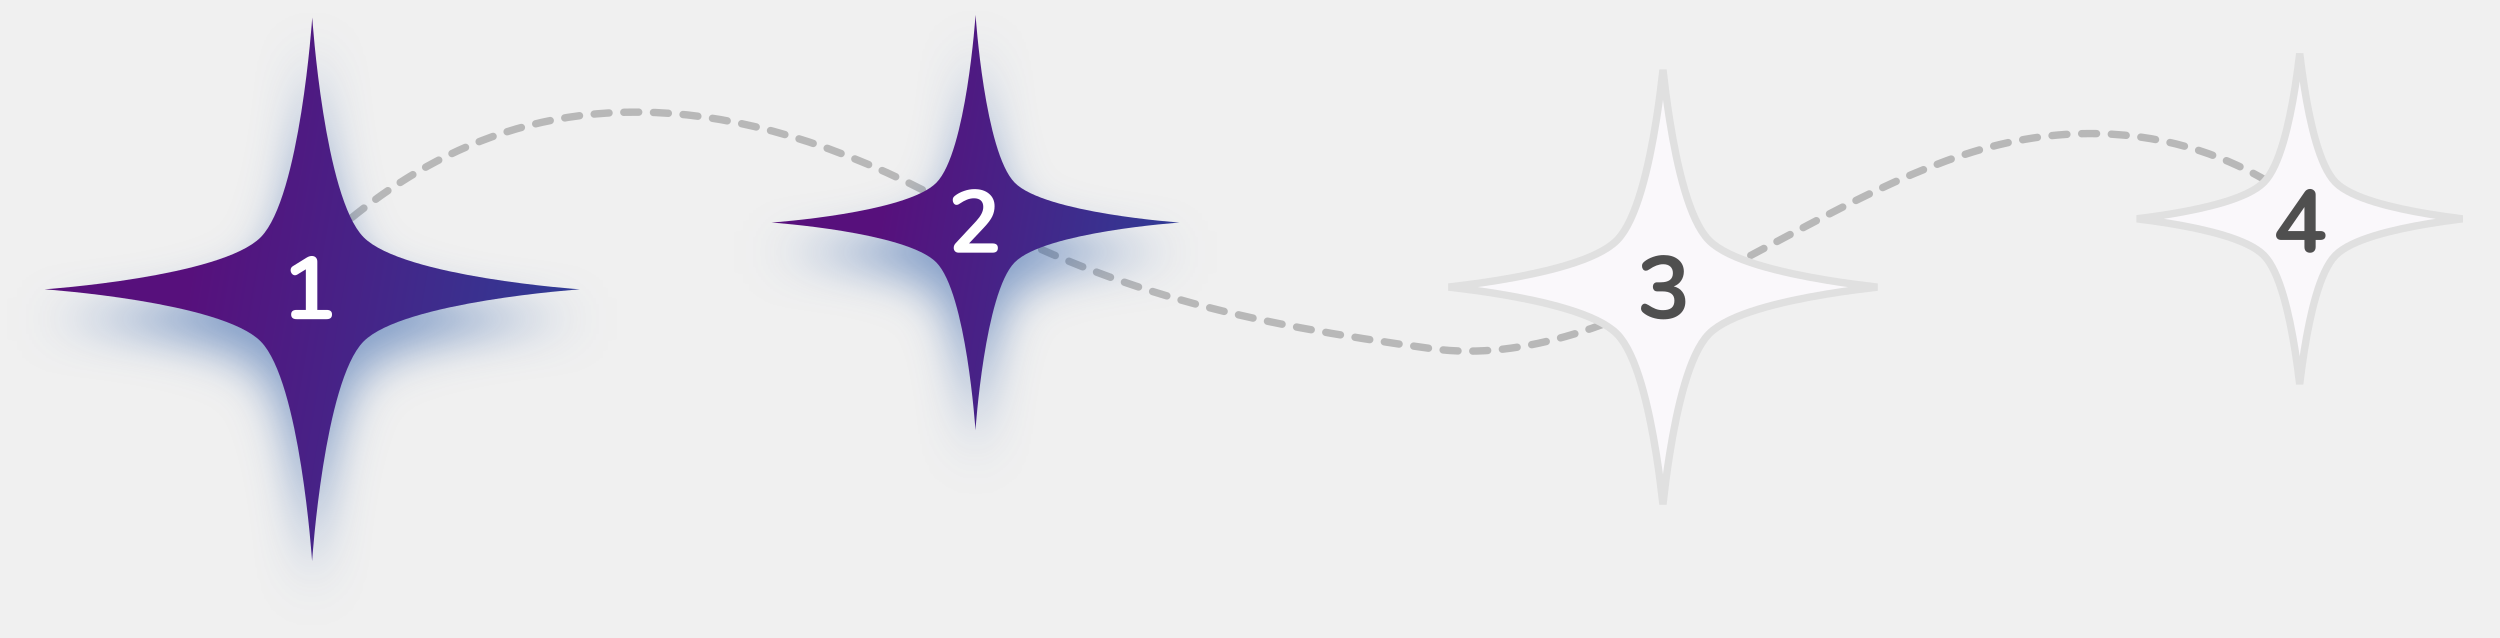
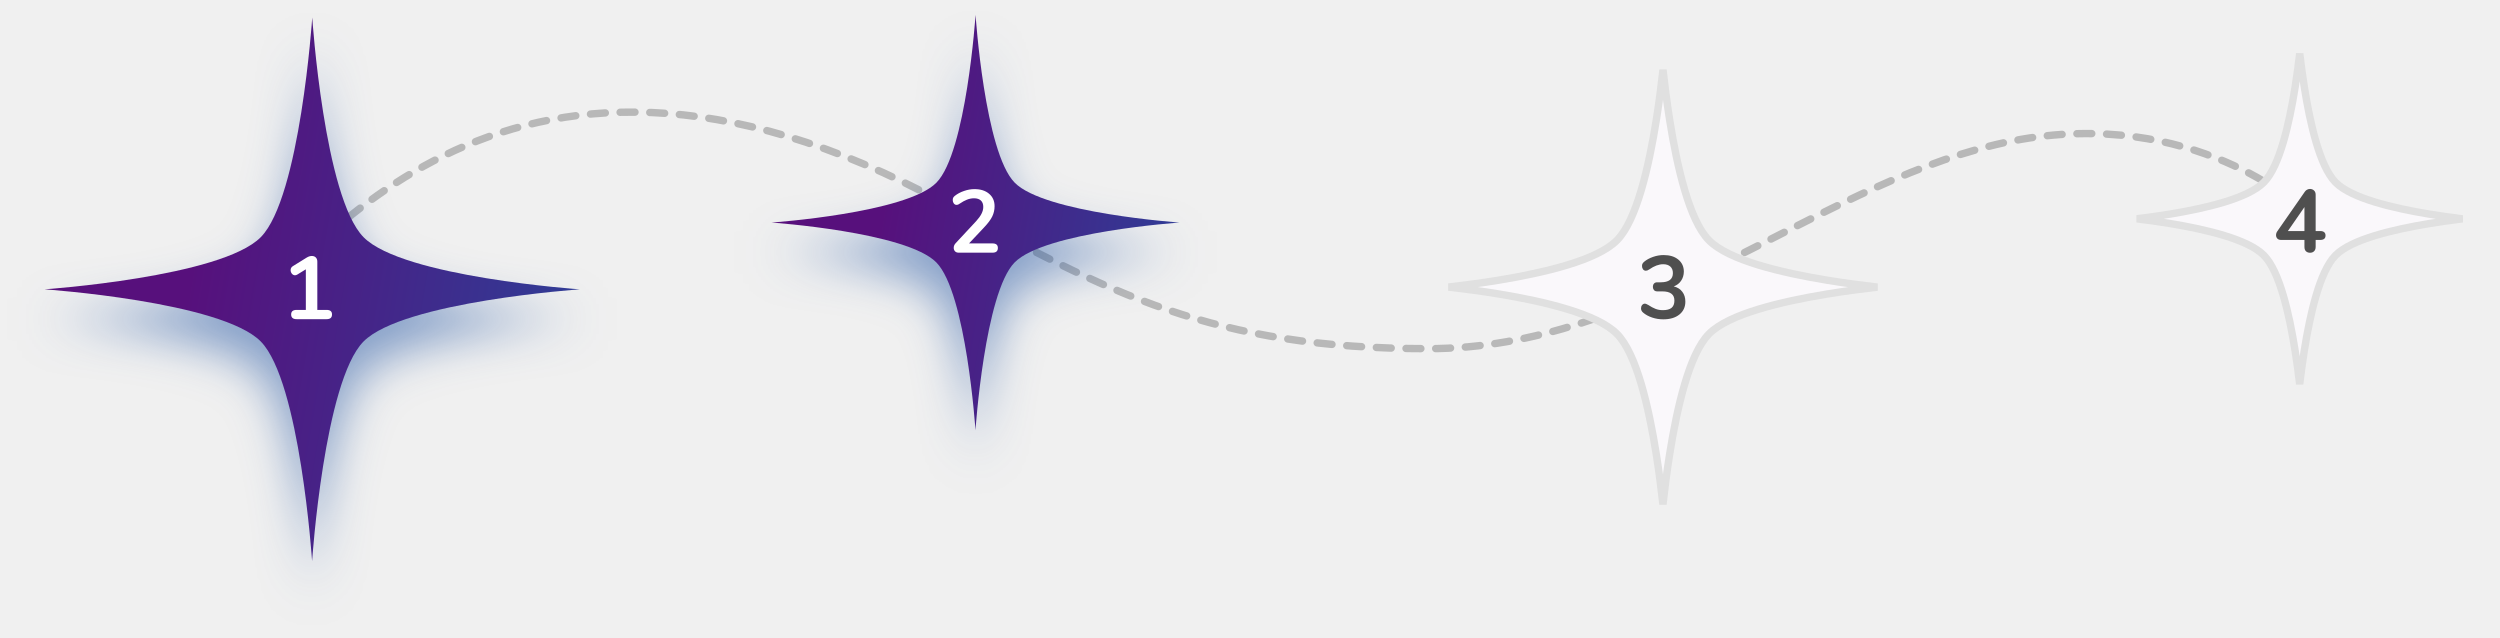
- <svg xmlns="http://www.w3.org/2000/svg" width="337" height="86" viewBox="0 0 337 86" fill="none">
-   <path d="M32.5 42.5C40.847 38.508 66.672 -5.951 128 27.5C150 39.5 167.5 43.5 193 47C218.5 50.5 244.5 25.501 269.5 19.5C294.5 13.5 310 27.5 310 27.5" stroke="#B8B8B8" stroke-linecap="round" stroke-dasharray="2 2" />
+ <svg xmlns="http://www.w3.org/2000/svg" fill="none" viewBox="0 0 337 86" height="86" width="337">
+   <path stroke-dasharray="2 2" stroke-linecap="round" stroke="#B8B8B8" d="M32 42.5C40.347 38.508 66.172 -5.951 127.5 27.5C149.5 39.5 163.5 47 192.5 47C221.5 47 244 25.5 269 19.5C294 13.5 309.5 27.5 309.5 27.5" />
  <g filter="url(#filter0_d)">
-     <path d="M6 39.002C6 39.002 29.859 37.348 35.16 31.965C40.46 26.582 42.089 2.362 42.089 2.362C42.089 2.362 43.708 26.591 49.008 31.975C54.309 37.358 78.159 39.002 78.159 39.002C78.159 39.002 54.3 40.655 48.999 46.039C43.698 51.422 42.07 75.641 42.07 75.641C42.07 75.641 40.451 51.412 35.15 46.029C29.859 40.655 6 39.002 6 39.002Z" fill="url(#paint0_linear)" />
+     <path fill="url(#paint0_linear)" d="M6 39.002C6 39.002 29.859 37.348 35.16 31.965C40.46 26.582 42.089 2.362 42.089 2.362C42.089 2.362 43.708 26.591 49.008 31.975C54.309 37.358 78.159 39.002 78.159 39.002C78.159 39.002 54.3 40.655 48.999 46.039C43.698 51.422 42.07 75.641 42.07 75.641C42.07 75.641 40.451 51.412 35.15 46.029C29.859 40.655 6 39.002 6 39.002Z" />
  </g>
  <g filter="url(#filter1_d)">
-     <path d="M104 30C104 30 122.185 28.733 126.229 24.626C130.261 20.52 131.506 2 131.506 2C131.506 2 132.739 20.52 136.782 24.626C140.815 28.733 159 30 159 30C159 30 140.815 31.256 136.771 35.374C132.739 39.48 131.494 58 131.494 58C131.494 58 130.261 39.48 126.218 35.374C122.185 31.267 104 30 104 30Z" fill="url(#paint1_linear)" />
+     <path fill="url(#paint1_linear)" d="M104 30C104 30 122.185 28.733 126.229 24.626C130.261 20.52 131.506 2 131.506 2C131.506 2 132.739 20.52 136.782 24.626C140.815 28.733 159 30 159 30C159 30 140.815 31.256 136.771 35.374C132.739 39.48 131.494 58 131.494 58C131.494 58 130.261 39.48 126.218 35.374C122.185 31.267 104 30 104 30Z" />
  </g>
-   <path d="M230.367 32.394L230.367 32.394C231.716 33.764 234.178 34.846 237.007 35.711C239.861 36.583 243.181 37.261 246.33 37.777C248.772 38.177 251.118 38.481 253.076 38.703C251.119 38.925 248.774 39.229 246.334 39.628C243.185 40.144 239.866 40.821 237.011 41.694C234.181 42.559 231.718 43.642 230.367 45.014C229.019 46.383 227.955 48.881 227.104 51.753C226.245 54.65 225.578 58.021 225.07 61.218C224.68 63.667 224.384 66.022 224.165 67.995C223.948 66.022 223.652 63.667 223.264 61.218C222.757 58.021 222.09 54.651 221.233 51.753C220.382 48.881 219.319 46.383 217.971 45.014C216.62 43.642 214.157 42.559 211.327 41.693C208.472 40.819 205.153 40.14 202.004 39.624C199.563 39.223 197.217 38.919 195.259 38.696C197.217 38.474 199.563 38.171 202.004 37.771C205.153 37.255 208.472 36.578 211.327 35.705C214.157 34.84 216.619 33.757 217.971 32.385C219.319 31.016 220.383 28.519 221.234 25.648C222.093 22.751 222.76 19.382 223.268 16.186C223.657 13.738 223.954 11.384 224.172 9.412C224.39 11.384 224.686 13.738 225.074 16.187C225.581 19.384 226.247 22.754 227.105 25.651C227.955 28.524 229.019 31.023 230.367 32.394Z" fill="#FAF8FB" stroke="#E0E0E0" />
-   <path d="M44.035 41.776C44.515 41.776 44.755 41.98 44.755 42.388C44.755 42.812 44.515 43.024 44.035 43.024H39.979C39.491 43.024 39.247 42.812 39.247 42.388C39.247 41.98 39.491 41.776 39.979 41.776H41.227V36.304L40.075 37.012C39.963 37.076 39.863 37.108 39.775 37.108C39.607 37.108 39.463 37.036 39.343 36.892C39.231 36.748 39.175 36.588 39.175 36.412C39.175 36.18 39.279 36 39.487 35.872L41.347 34.72C41.587 34.576 41.815 34.504 42.031 34.504C42.255 34.504 42.435 34.572 42.571 34.708C42.707 34.844 42.775 35.032 42.775 35.272V41.776H44.035Z" fill="white" />
-   <path d="M133.793 32.813C134.273 32.813 134.513 33.017 134.513 33.425C134.513 33.849 134.273 34.061 133.793 34.061H129.233C129.025 34.061 128.861 34.001 128.741 33.881C128.621 33.753 128.561 33.597 128.561 33.413C128.561 33.173 128.653 32.957 128.837 32.765L131.573 29.825C131.909 29.457 132.153 29.121 132.305 28.817C132.465 28.505 132.545 28.197 132.545 27.893C132.545 27.517 132.437 27.229 132.221 27.029C132.005 26.829 131.697 26.729 131.297 26.729C130.969 26.729 130.649 26.793 130.337 26.921C130.033 27.041 129.725 27.209 129.413 27.425C129.333 27.481 129.253 27.529 129.173 27.569C129.093 27.601 129.013 27.617 128.933 27.617C128.797 27.617 128.677 27.553 128.573 27.425C128.477 27.297 128.429 27.145 128.429 26.969C128.429 26.849 128.449 26.745 128.489 26.657C128.537 26.569 128.609 26.485 128.705 26.405C129.057 26.125 129.469 25.905 129.941 25.745C130.413 25.577 130.885 25.493 131.357 25.493C132.181 25.493 132.837 25.701 133.325 26.117C133.821 26.533 134.069 27.093 134.069 27.797C134.069 28.285 133.965 28.745 133.757 29.177C133.549 29.601 133.197 30.077 132.701 30.605L130.625 32.813H133.793Z" fill="white" />
-   <path d="M225.626 38.606C226.13 38.734 226.514 38.978 226.778 39.338C227.05 39.69 227.186 40.13 227.186 40.658C227.186 41.386 226.918 41.966 226.382 42.398C225.846 42.83 225.122 43.046 224.21 43.046C223.69 43.046 223.19 42.966 222.71 42.806C222.23 42.646 221.822 42.422 221.486 42.134C221.302 41.974 221.21 41.786 221.21 41.57C221.21 41.394 221.258 41.246 221.354 41.126C221.458 40.998 221.578 40.934 221.714 40.934C221.794 40.934 221.866 40.95 221.93 40.982C221.994 41.006 222.082 41.05 222.194 41.114C222.53 41.338 222.85 41.51 223.154 41.63C223.458 41.75 223.79 41.81 224.15 41.81C224.678 41.81 225.07 41.706 225.326 41.498C225.582 41.282 225.71 40.958 225.71 40.526C225.71 40.102 225.574 39.79 225.302 39.59C225.038 39.382 224.626 39.278 224.066 39.278H223.382C223.198 39.278 223.054 39.218 222.95 39.098C222.854 38.97 222.806 38.826 222.806 38.666C222.806 38.498 222.854 38.354 222.95 38.234C223.054 38.114 223.198 38.054 223.382 38.054H223.862C224.958 38.054 225.506 37.642 225.506 36.818C225.506 36.434 225.39 36.138 225.158 35.93C224.926 35.722 224.606 35.618 224.198 35.618C223.614 35.618 222.99 35.85 222.326 36.314C222.214 36.378 222.126 36.426 222.062 36.458C221.998 36.482 221.926 36.494 221.846 36.494C221.71 36.494 221.59 36.434 221.486 36.314C221.39 36.186 221.342 36.034 221.342 35.858C221.342 35.738 221.362 35.638 221.402 35.558C221.45 35.47 221.522 35.382 221.618 35.294C221.954 35.014 222.354 34.794 222.818 34.634C223.29 34.466 223.77 34.382 224.258 34.382C225.09 34.382 225.75 34.586 226.238 34.994C226.734 35.402 226.982 35.946 226.982 36.626C226.974 37.09 226.85 37.498 226.61 37.85C226.378 38.194 226.05 38.446 225.626 38.606Z" fill="#4F4F4F" />
-   <path d="M314.822 24.572L314.822 24.572C315.908 25.678 317.877 26.541 320.114 27.227C322.375 27.92 325.004 28.458 327.494 28.867C329.073 29.127 330.601 29.335 331.952 29.499C330.602 29.663 329.075 29.871 327.497 30.13C325.007 30.539 322.379 31.076 320.117 31.77C317.879 32.456 315.91 33.32 314.822 34.428C313.738 35.533 312.891 37.534 312.218 39.811C311.538 42.113 311.01 44.788 310.608 47.324C310.358 48.9 310.157 50.426 309.997 51.782C309.838 50.426 309.637 48.9 309.388 47.324C308.987 44.788 308.46 42.113 307.78 39.811C307.108 37.534 306.262 35.533 305.178 34.428C304.09 33.32 302.121 32.456 299.883 31.769C297.621 31.075 294.993 30.536 292.503 30.126C290.924 29.866 289.396 29.657 288.046 29.494C289.396 29.33 290.924 29.122 292.503 28.863C294.993 28.454 297.621 27.916 299.883 27.223C302.121 26.536 304.09 25.672 305.178 24.565C306.262 23.46 307.109 21.459 307.782 19.183C308.462 16.882 308.99 14.207 309.392 11.672C309.642 10.097 309.843 8.571 310.003 7.216C310.161 8.571 310.363 10.097 310.612 11.673C311.013 14.208 311.54 16.884 312.219 19.186C312.892 21.463 313.738 23.465 314.822 24.572Z" fill="#FAF8FB" stroke="#E0E0E0" />
-   <path d="M312.762 31.144C313.002 31.144 313.182 31.196 313.302 31.3C313.422 31.404 313.482 31.552 313.482 31.744C313.482 32.144 313.242 32.344 312.762 32.344H312.15V33.292C312.15 33.54 312.078 33.732 311.934 33.868C311.798 34.004 311.618 34.072 311.394 34.072C311.17 34.072 310.986 34.004 310.842 33.868C310.706 33.732 310.638 33.54 310.638 33.292V32.344H307.494C307.278 32.344 307.11 32.284 306.99 32.164C306.87 32.036 306.81 31.88 306.81 31.696C306.81 31.504 306.874 31.32 307.002 31.144L310.71 25.816C310.79 25.704 310.89 25.62 311.01 25.564C311.13 25.5 311.254 25.468 311.382 25.468C311.59 25.468 311.77 25.536 311.922 25.672C312.074 25.808 312.15 26 312.15 26.248V31.144H312.762ZM308.406 31.144H310.638V27.916L308.406 31.144Z" fill="#4F4F4F" />
+   <path stroke="#E0E0E0" fill="#FAF8FB" d="M230.367 32.394L230.367 32.394C231.716 33.764 234.178 34.846 237.007 35.711C239.861 36.583 243.181 37.261 246.33 37.777C248.772 38.177 251.118 38.481 253.076 38.703C251.119 38.925 248.774 39.229 246.334 39.628C243.185 40.144 239.866 40.821 237.011 41.694C234.181 42.559 231.718 43.642 230.367 45.014C229.019 46.383 227.955 48.881 227.104 51.753C226.245 54.65 225.578 58.021 225.07 61.218C224.68 63.667 224.384 66.022 224.165 67.995C223.948 66.022 223.652 63.667 223.264 61.218C222.757 58.021 222.09 54.651 221.233 51.753C220.382 48.881 219.319 46.383 217.971 45.014C216.62 43.642 214.157 42.559 211.327 41.693C208.472 40.819 205.153 40.14 202.004 39.624C199.563 39.223 197.217 38.919 195.259 38.696C197.217 38.474 199.563 38.171 202.004 37.771C205.153 37.255 208.472 36.578 211.327 35.705C214.157 34.84 216.619 33.757 217.971 32.385C219.319 31.016 220.383 28.519 221.234 25.648C222.093 22.751 222.76 19.382 223.268 16.186C223.657 13.738 223.954 11.384 224.172 9.412C224.39 11.384 224.686 13.738 225.074 16.187C225.581 19.384 226.247 22.754 227.105 25.651C227.955 28.524 229.019 31.023 230.367 32.394Z" />
+   <path fill="white" d="M44.035 41.776C44.515 41.776 44.755 41.98 44.755 42.388C44.755 42.812 44.515 43.024 44.035 43.024H39.979C39.491 43.024 39.247 42.812 39.247 42.388C39.247 41.98 39.491 41.776 39.979 41.776H41.227V36.304L40.075 37.012C39.963 37.076 39.863 37.108 39.775 37.108C39.607 37.108 39.463 37.036 39.343 36.892C39.231 36.748 39.175 36.588 39.175 36.412C39.175 36.18 39.279 36 39.487 35.872L41.347 34.72C41.587 34.576 41.815 34.504 42.031 34.504C42.255 34.504 42.435 34.572 42.571 34.708C42.707 34.844 42.775 35.032 42.775 35.272V41.776H44.035Z" />
+   <path fill="white" d="M133.793 32.813C134.273 32.813 134.513 33.017 134.513 33.425C134.513 33.849 134.273 34.061 133.793 34.061H129.233C129.025 34.061 128.861 34.001 128.741 33.881C128.621 33.753 128.561 33.597 128.561 33.413C128.561 33.173 128.653 32.957 128.837 32.765L131.573 29.825C131.909 29.457 132.153 29.121 132.305 28.817C132.465 28.505 132.545 28.197 132.545 27.893C132.545 27.517 132.437 27.229 132.221 27.029C132.005 26.829 131.697 26.729 131.297 26.729C130.969 26.729 130.649 26.793 130.337 26.921C130.033 27.041 129.725 27.209 129.413 27.425C129.333 27.481 129.253 27.529 129.173 27.569C129.093 27.601 129.013 27.617 128.933 27.617C128.797 27.617 128.677 27.553 128.573 27.425C128.477 27.297 128.429 27.145 128.429 26.969C128.429 26.849 128.449 26.745 128.489 26.657C128.537 26.569 128.609 26.485 128.705 26.405C129.057 26.125 129.469 25.905 129.941 25.745C130.413 25.577 130.885 25.493 131.357 25.493C132.181 25.493 132.837 25.701 133.325 26.117C133.821 26.533 134.069 27.093 134.069 27.797C134.069 28.285 133.965 28.745 133.757 29.177C133.549 29.601 133.197 30.077 132.701 30.605L130.625 32.813H133.793Z" />
+   <path fill="#4F4F4F" d="M225.626 38.606C226.13 38.734 226.514 38.978 226.778 39.338C227.05 39.69 227.186 40.13 227.186 40.658C227.186 41.386 226.918 41.966 226.382 42.398C225.846 42.83 225.122 43.046 224.21 43.046C223.69 43.046 223.19 42.966 222.71 42.806C222.23 42.646 221.822 42.422 221.486 42.134C221.302 41.974 221.21 41.786 221.21 41.57C221.21 41.394 221.258 41.246 221.354 41.126C221.458 40.998 221.578 40.934 221.714 40.934C221.794 40.934 221.866 40.95 221.93 40.982C221.994 41.006 222.082 41.05 222.194 41.114C222.53 41.338 222.85 41.51 223.154 41.63C223.458 41.75 223.79 41.81 224.15 41.81C224.678 41.81 225.07 41.706 225.326 41.498C225.582 41.282 225.71 40.958 225.71 40.526C225.71 40.102 225.574 39.79 225.302 39.59C225.038 39.382 224.626 39.278 224.066 39.278H223.382C223.198 39.278 223.054 39.218 222.95 39.098C222.854 38.97 222.806 38.826 222.806 38.666C222.806 38.498 222.854 38.354 222.95 38.234C223.054 38.114 223.198 38.054 223.382 38.054H223.862C224.958 38.054 225.506 37.642 225.506 36.818C225.506 36.434 225.39 36.138 225.158 35.93C224.926 35.722 224.606 35.618 224.198 35.618C223.614 35.618 222.99 35.85 222.326 36.314C222.214 36.378 222.126 36.426 222.062 36.458C221.998 36.482 221.926 36.494 221.846 36.494C221.71 36.494 221.59 36.434 221.486 36.314C221.39 36.186 221.342 36.034 221.342 35.858C221.342 35.738 221.362 35.638 221.402 35.558C221.45 35.47 221.522 35.382 221.618 35.294C221.954 35.014 222.354 34.794 222.818 34.634C223.29 34.466 223.77 34.382 224.258 34.382C225.09 34.382 225.75 34.586 226.238 34.994C226.734 35.402 226.982 35.946 226.982 36.626C226.974 37.09 226.85 37.498 226.61 37.85C226.378 38.194 226.05 38.446 225.626 38.606Z" />
+   <path stroke="#E0E0E0" fill="#FAF8FB" d="M314.822 24.572L314.822 24.572C315.908 25.678 317.877 26.541 320.114 27.227C322.375 27.92 325.004 28.458 327.494 28.867C329.073 29.127 330.601 29.335 331.952 29.499C330.602 29.663 329.075 29.871 327.497 30.13C325.007 30.539 322.379 31.076 320.117 31.77C317.879 32.456 315.91 33.32 314.822 34.428C313.738 35.533 312.891 37.534 312.218 39.811C311.538 42.113 311.01 44.788 310.608 47.324C310.358 48.9 310.157 50.426 309.997 51.782C309.838 50.426 309.637 48.9 309.388 47.324C308.987 44.788 308.46 42.113 307.78 39.811C307.108 37.534 306.262 35.533 305.178 34.428C304.09 33.32 302.121 32.456 299.883 31.769C297.621 31.075 294.993 30.536 292.503 30.126C290.924 29.866 289.396 29.657 288.046 29.494C289.396 29.33 290.924 29.122 292.503 28.863C294.993 28.454 297.621 27.916 299.883 27.223C302.121 26.536 304.09 25.672 305.178 24.565C306.262 23.46 307.109 21.459 307.782 19.183C308.462 16.882 308.99 14.207 309.392 11.672C309.642 10.097 309.843 8.571 310.003 7.216C310.161 8.571 310.363 10.097 310.612 11.673C311.013 14.208 311.54 16.884 312.219 19.186C312.892 21.463 313.738 23.465 314.822 24.572Z" />
+   <path fill="#4F4F4F" d="M312.762 31.144C313.002 31.144 313.182 31.196 313.302 31.3C313.422 31.404 313.482 31.552 313.482 31.744C313.482 32.144 313.242 32.344 312.762 32.344H312.15V33.292C312.15 33.54 312.078 33.732 311.934 33.868C311.798 34.004 311.618 34.072 311.394 34.072C311.17 34.072 310.986 34.004 310.842 33.868C310.706 33.732 310.638 33.54 310.638 33.292V32.344H307.494C307.278 32.344 307.11 32.284 306.99 32.164C306.87 32.036 306.81 31.88 306.81 31.696C306.81 31.504 306.874 31.32 307.002 31.144L310.71 25.816C310.79 25.704 310.89 25.62 311.01 25.564C311.13 25.5 311.254 25.468 311.382 25.468C311.59 25.468 311.77 25.536 311.922 25.672C312.074 25.808 312.15 26 312.15 26.248V31.144H312.762ZM308.406 31.144H310.638V27.916L308.406 31.144Z" />
  <defs>
-     <filter id="filter0_d" x="0" y="0.362" width="84.159" height="85.279" filterUnits="userSpaceOnUse" color-interpolation-filters="sRGB">
-       <feFlood flood-opacity="0" result="BackgroundImageFix" />
-       <feColorMatrix in="SourceAlpha" type="matrix" values="0 0 0 0 0 0 0 0 0 0 0 0 0 0 0 0 0 0 127 0" />
+     <filter color-interpolation-filters="sRGB" filterUnits="userSpaceOnUse" height="85.279" width="84.159" y="0.362" x="0" id="filter0_d">
+       <feFlood result="BackgroundImageFix" flood-opacity="0" />
+       <feColorMatrix values="0 0 0 0 0 0 0 0 0 0 0 0 0 0 0 0 0 0 127 0" type="matrix" in="SourceAlpha" />
      <feOffset dy="4" />
      <feGaussianBlur stdDeviation="3" />
-       <feColorMatrix type="matrix" values="0 0 0 0 0.114 0 0 0 0 0.318 0 0 0 0 0.635 0 0 0 0.5 0" />
-       <feBlend mode="normal" in2="BackgroundImageFix" result="effect1_dropShadow" />
-       <feBlend mode="normal" in="SourceGraphic" in2="effect1_dropShadow" result="shape" />
+       <feColorMatrix values="0 0 0 0 0.114 0 0 0 0 0.318 0 0 0 0 0.635 0 0 0 0.5 0" type="matrix" />
+       <feBlend result="effect1_dropShadow" in2="BackgroundImageFix" mode="normal" />
+       <feBlend result="shape" in2="effect1_dropShadow" in="SourceGraphic" mode="normal" />
    </filter>
-     <filter id="filter1_d" x="98" y="0" width="67" height="68" filterUnits="userSpaceOnUse" color-interpolation-filters="sRGB">
-       <feFlood flood-opacity="0" result="BackgroundImageFix" />
-       <feColorMatrix in="SourceAlpha" type="matrix" values="0 0 0 0 0 0 0 0 0 0 0 0 0 0 0 0 0 0 127 0" />
+     <filter color-interpolation-filters="sRGB" filterUnits="userSpaceOnUse" height="68" width="67" y="0" x="98" id="filter1_d">
+       <feFlood result="BackgroundImageFix" flood-opacity="0" />
+       <feColorMatrix values="0 0 0 0 0 0 0 0 0 0 0 0 0 0 0 0 0 0 127 0" type="matrix" in="SourceAlpha" />
      <feOffset dy="4" />
      <feGaussianBlur stdDeviation="3" />
-       <feColorMatrix type="matrix" values="0 0 0 0 0.114 0 0 0 0 0.318 0 0 0 0 0.635 0 0 0 0.5 0" />
-       <feBlend mode="normal" in2="BackgroundImageFix" result="effect1_dropShadow" />
-       <feBlend mode="normal" in="SourceGraphic" in2="effect1_dropShadow" result="shape" />
+       <feColorMatrix values="0 0 0 0 0.114 0 0 0 0 0.318 0 0 0 0 0.635 0 0 0 0.5 0" type="matrix" />
+       <feBlend result="effect1_dropShadow" in2="BackgroundImageFix" mode="normal" />
+       <feBlend result="shape" in2="effect1_dropShadow" in="SourceGraphic" mode="normal" />
    </filter>
-     <linearGradient id="paint0_linear" x1="14.623" y1="18.484" x2="104.833" y2="33.737" gradientUnits="userSpaceOnUse">
+     <linearGradient gradientUnits="userSpaceOnUse" y2="33.737" x2="104.833" y1="18.484" x1="14.623" id="paint0_linear">
      <stop stop-color="#57107C" />
-       <stop offset="0.151" stop-color="#57107C" />
-       <stop offset="1" stop-color="#1D51A2" />
+       <stop stop-color="#57107C" offset="0.151" />
+       <stop stop-color="#1D51A2" offset="1" />
    </linearGradient>
-     <linearGradient id="paint1_linear" x1="110.572" y1="14.32" x2="179.341" y2="25.917" gradientUnits="userSpaceOnUse">
+     <linearGradient gradientUnits="userSpaceOnUse" y2="25.917" x2="179.341" y1="14.32" x1="110.572" id="paint1_linear">
      <stop stop-color="#57107C" />
-       <stop offset="0.151" stop-color="#57107C" />
-       <stop offset="1" stop-color="#1D51A2" />
+       <stop stop-color="#57107C" offset="0.151" />
+       <stop stop-color="#1D51A2" offset="1" />
    </linearGradient>
  </defs>
</svg>
